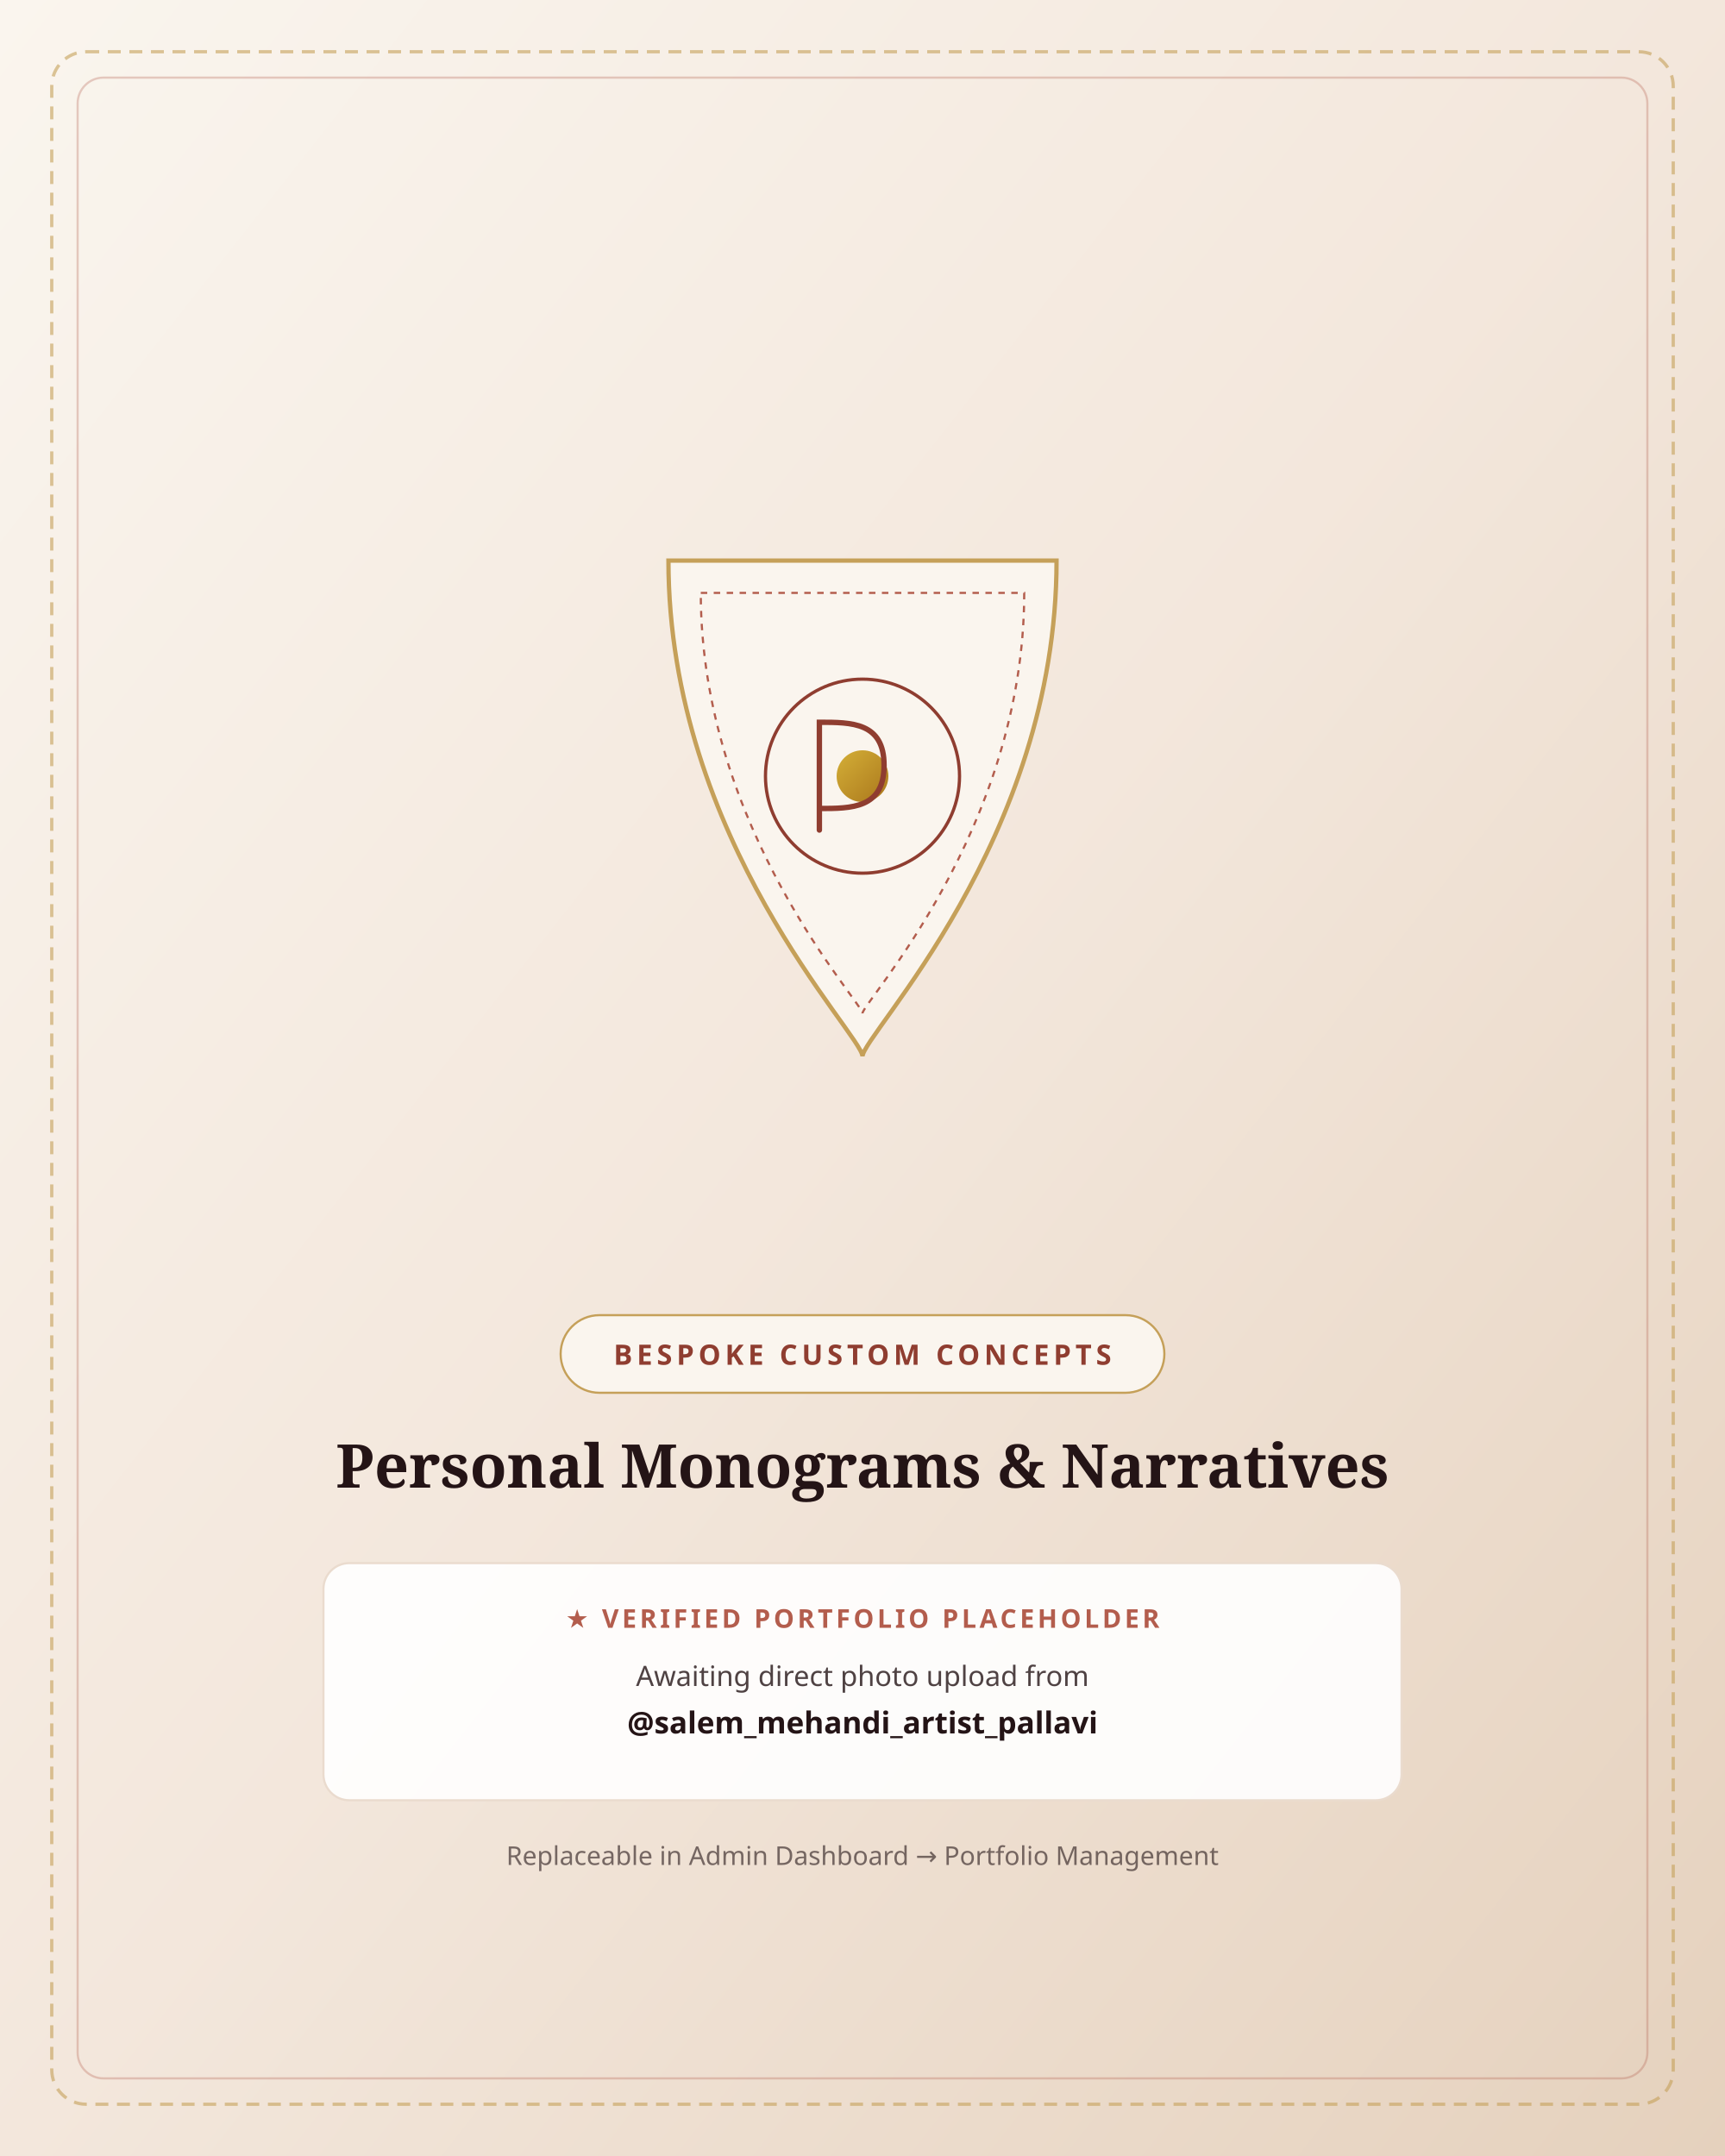
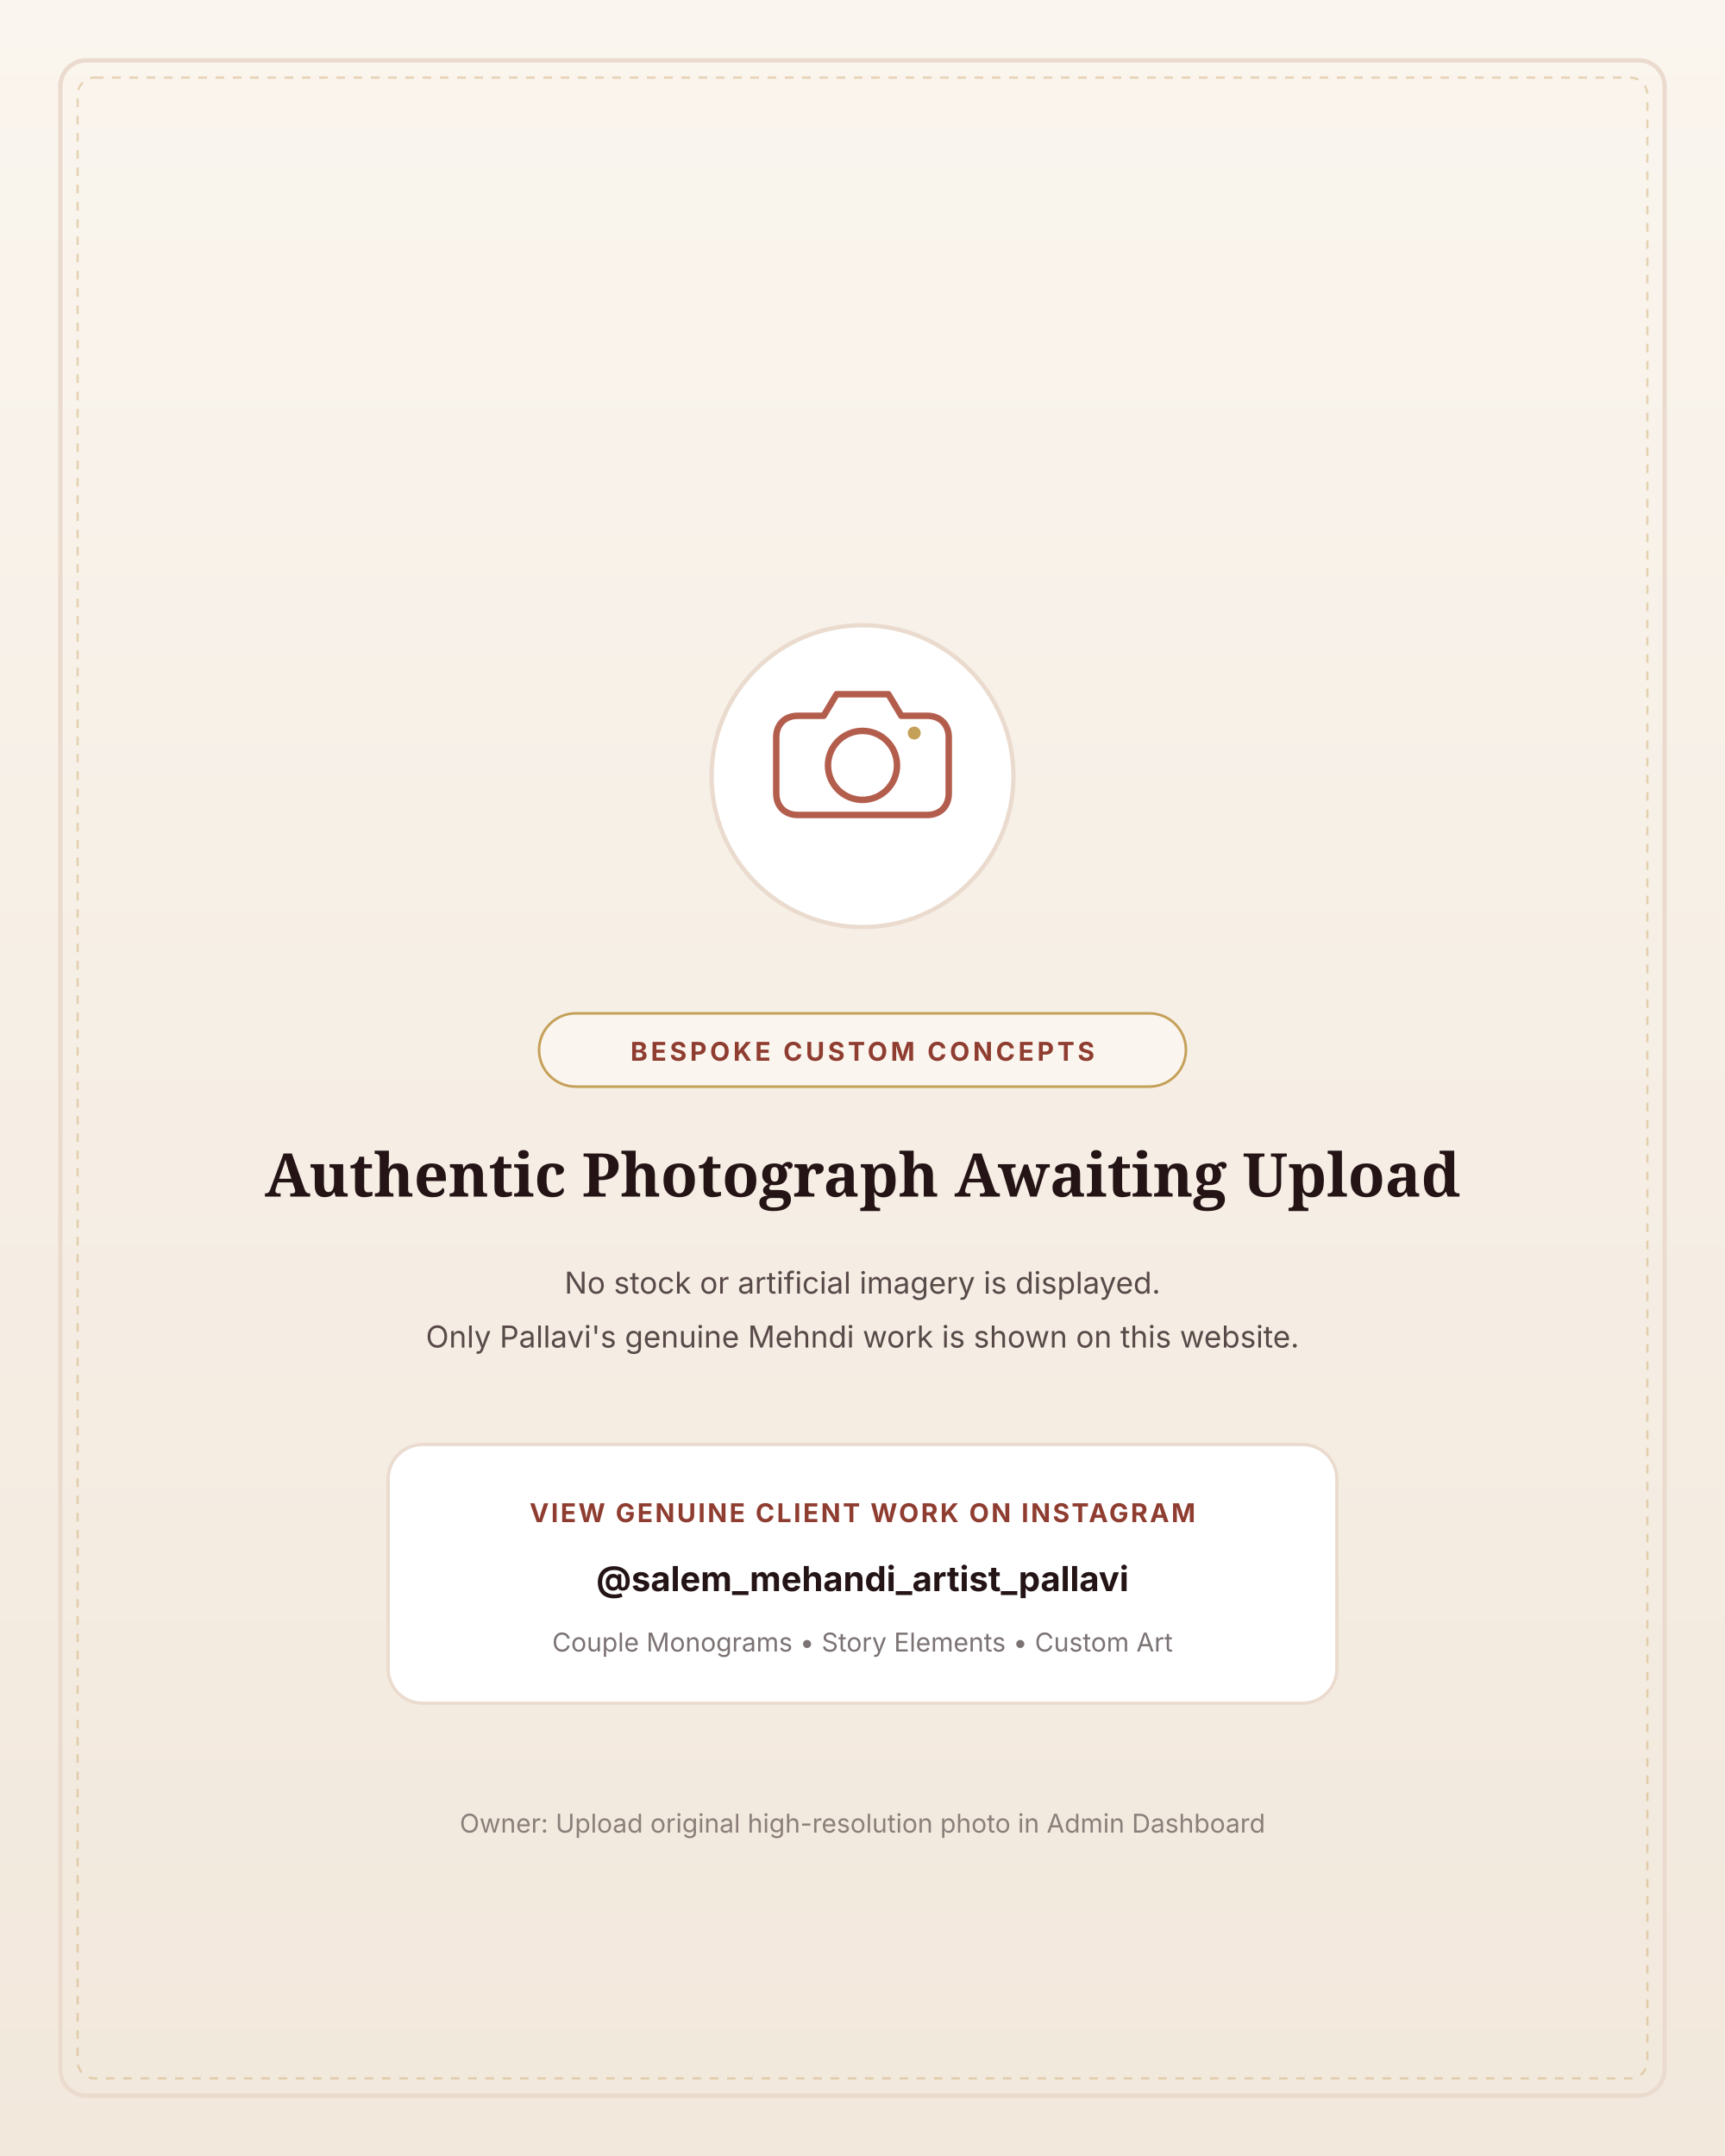
<svg xmlns="http://www.w3.org/2000/svg" viewBox="0 0 800 1000" width="800" height="1000">
  <defs>
-     <linearGradient id="bgGrad6" x1="0" y1="0" x2="1" y2="1">
+     <linearGradient id="frameBg6" x1="0" y1="0" x2="0" y2="1">
      <stop offset="0%" stop-color="#FAF5EE" />
-       <stop offset="50%" stop-color="#F3E7DC" />
-       <stop offset="100%" stop-color="#E5D1BD" />
-     </linearGradient>
-     <linearGradient id="goldGrad6" x1="0" y1="0" x2="1" y2="1">
-       <stop offset="0%" stop-color="#D4AF37" />
-       <stop offset="100%" stop-color="#AA771C" />
+       <stop offset="100%" stop-color="#F2E8DC" />
    </linearGradient>
  </defs>
-   <rect width="800" height="1000" fill="url(#bgGrad6)" />
-   <rect x="24" y="24" width="752" height="952" rx="16" fill="none" stroke="#C5A059" stroke-width="1.5" stroke-dasharray="6 4" opacity="0.6" />
-   <rect x="36" y="36" width="728" height="928" rx="12" fill="none" stroke="#B35D4D" stroke-width="1" opacity="0.3" />
-   <g transform="translate(400, 370)">
-     <path d="M-90 -110 L 90 -110 C 90 20, 0 110, 0 120 C 0 110, -90 20, -90 -110 Z" fill="#FAF5EE" stroke="#C5A059" stroke-width="2" />
-     <path d="M-75 -95 L 75 -95 C 75 15, 0 95, 0 100 C 0 95, -75 15, -75 -95 Z" fill="none" stroke="#B35D4D" stroke-width="1" stroke-dasharray="3 3" />
-     <g transform="translate(0, -10)">
-       <circle cx="0" cy="0" r="45" fill="none" stroke="#8F3D30" stroke-width="1.5" />
-       <circle cx="0" cy="0" r="12" fill="url(#goldGrad6)" />
-       <path d="M-20 25 L -20 -25 C -5 -25, 10 -25, 10 -5 C 10 15, -5 15, -20 15" fill="none" stroke="#8F3D30" stroke-width="2.5" stroke-linecap="round" />
+   <rect width="800" height="1000" fill="url(#frameBg6)" />
+   <rect x="28" y="28" width="744" height="944" rx="12" fill="none" stroke="#EADBCE" stroke-width="2" />
+   <rect x="36" y="36" width="728" height="928" rx="8" fill="none" stroke="#C5A059" stroke-width="1" stroke-dasharray="4 4" opacity="0.4" />
+   <g transform="translate(400, 360)">
+     <circle cx="0" cy="0" r="70" fill="#FFFFFF" stroke="#EADBCE" stroke-width="2" />
+     <g fill="none" stroke="#B35D4D" stroke-width="3" stroke-linecap="round" stroke-linejoin="round">
+       <path d="M-30 18 L 30 18 C 36 18, 40 14, 40 8 L 40 -18 C 40 -24, 36 -28, 30 -28 L 18 -28 L 12 -38 L -12 -38 L -18 -28 L -30 -28 C -36 -28, -40 -24, -40 -18 L -40 8 C -40 14, -36 18, -30 18 Z" />
+       <circle cx="0" cy="-5" r="16" />
+       <circle cx="24" cy="-20" r="3" fill="#C5A059" stroke="none" />
    </g>
  </g>
-   <g text-anchor="middle" font-family="'Playfair Display', Georgia, serif">
-     <rect x="260" y="610" width="280" height="36" rx="18" fill="#FAF5EE" stroke="#C5A059" stroke-width="1" />
-     <text x="400" y="633" font-family="'Plus Jakarta Sans', system-ui, sans-serif" font-size="13" font-weight="700" fill="#8F3D30" letter-spacing="2">
+   <g text-anchor="middle" font-family="'Plus Jakarta Sans', system-ui, -apple-system, sans-serif">
+     <rect x="250" y="470" width="300" height="34" rx="17" fill="#FAF5EE" stroke="#C5A059" stroke-width="1.2" />
+     <text x="400" y="492" font-size="12" font-weight="700" fill="#8F3D30" letter-spacing="1.5">
      BESPOKE CUSTOM CONCEPTS
    </text>
-     <text x="400" y="690" font-size="28" font-weight="700" fill="#241416">
-       Personal Monograms &amp; Narratives
+     <text x="400" y="555" font-family="'Playfair Display', Georgia, serif" font-size="28" font-weight="700" fill="#241416">
+       Authentic Photograph Awaiting Upload
    </text>
-     <rect x="150" y="725" width="500" height="110" rx="12" fill="#FFFFFF" fill-opacity="0.9" stroke="#EADBCE" stroke-width="1" />
-     <text x="400" y="755" font-family="'Plus Jakarta Sans', system-ui, sans-serif" font-size="12" font-weight="700" fill="#B35D4D" letter-spacing="1.5">
-       ★ VERIFIED PORTFOLIO PLACEHOLDER
+     <text x="400" y="600" font-size="14" fill="#241416" fill-opacity="0.75">
+       No stock or artificial imagery is displayed.
    </text>
-     <text x="400" y="782" font-family="'Plus Jakarta Sans', system-ui, sans-serif" font-size="13" fill="#241416" fill-opacity="0.8">
-       Awaiting direct photo upload from
+     <text x="400" y="625" font-size="14" fill="#241416" fill-opacity="0.75">
+       Only Pallavi's genuine Mehndi work is shown on this website.
    </text>
-     <text x="400" y="804" font-family="'Plus Jakarta Sans', system-ui, sans-serif" font-size="14" font-weight="700" fill="#241416">
-       @salem_mehandi_artist_pallavi
-     </text>
-     <text x="400" y="865" font-family="'Plus Jakarta Sans', system-ui, sans-serif" font-size="12" fill="#241416" fill-opacity="0.6">
-       Replaceable in Admin Dashboard → Portfolio Management
+     <g transform="translate(180, 670)">
+       <rect x="0" y="0" width="440" height="120" rx="16" fill="#FFFFFF" stroke="#EADBCE" stroke-width="1.5" />
+       <text x="220" y="36" font-size="12" font-weight="700" fill="#8F3D30" letter-spacing="1">
+         VIEW GENUINE CLIENT WORK ON INSTAGRAM
+       </text>
+       <text x="220" y="68" font-size="16" font-weight="700" fill="#241416">
+         @salem_mehandi_artist_pallavi
+       </text>
+       <text x="220" y="96" font-size="12" fill="#241416" fill-opacity="0.6">
+         Couple Monograms • Story Elements • Custom Art
+       </text>
+     </g>
+     <text x="400" y="850" font-size="12" fill="#241416" fill-opacity="0.5">
+       Owner: Upload original high-resolution photo in Admin Dashboard
    </text>
  </g>
</svg>
